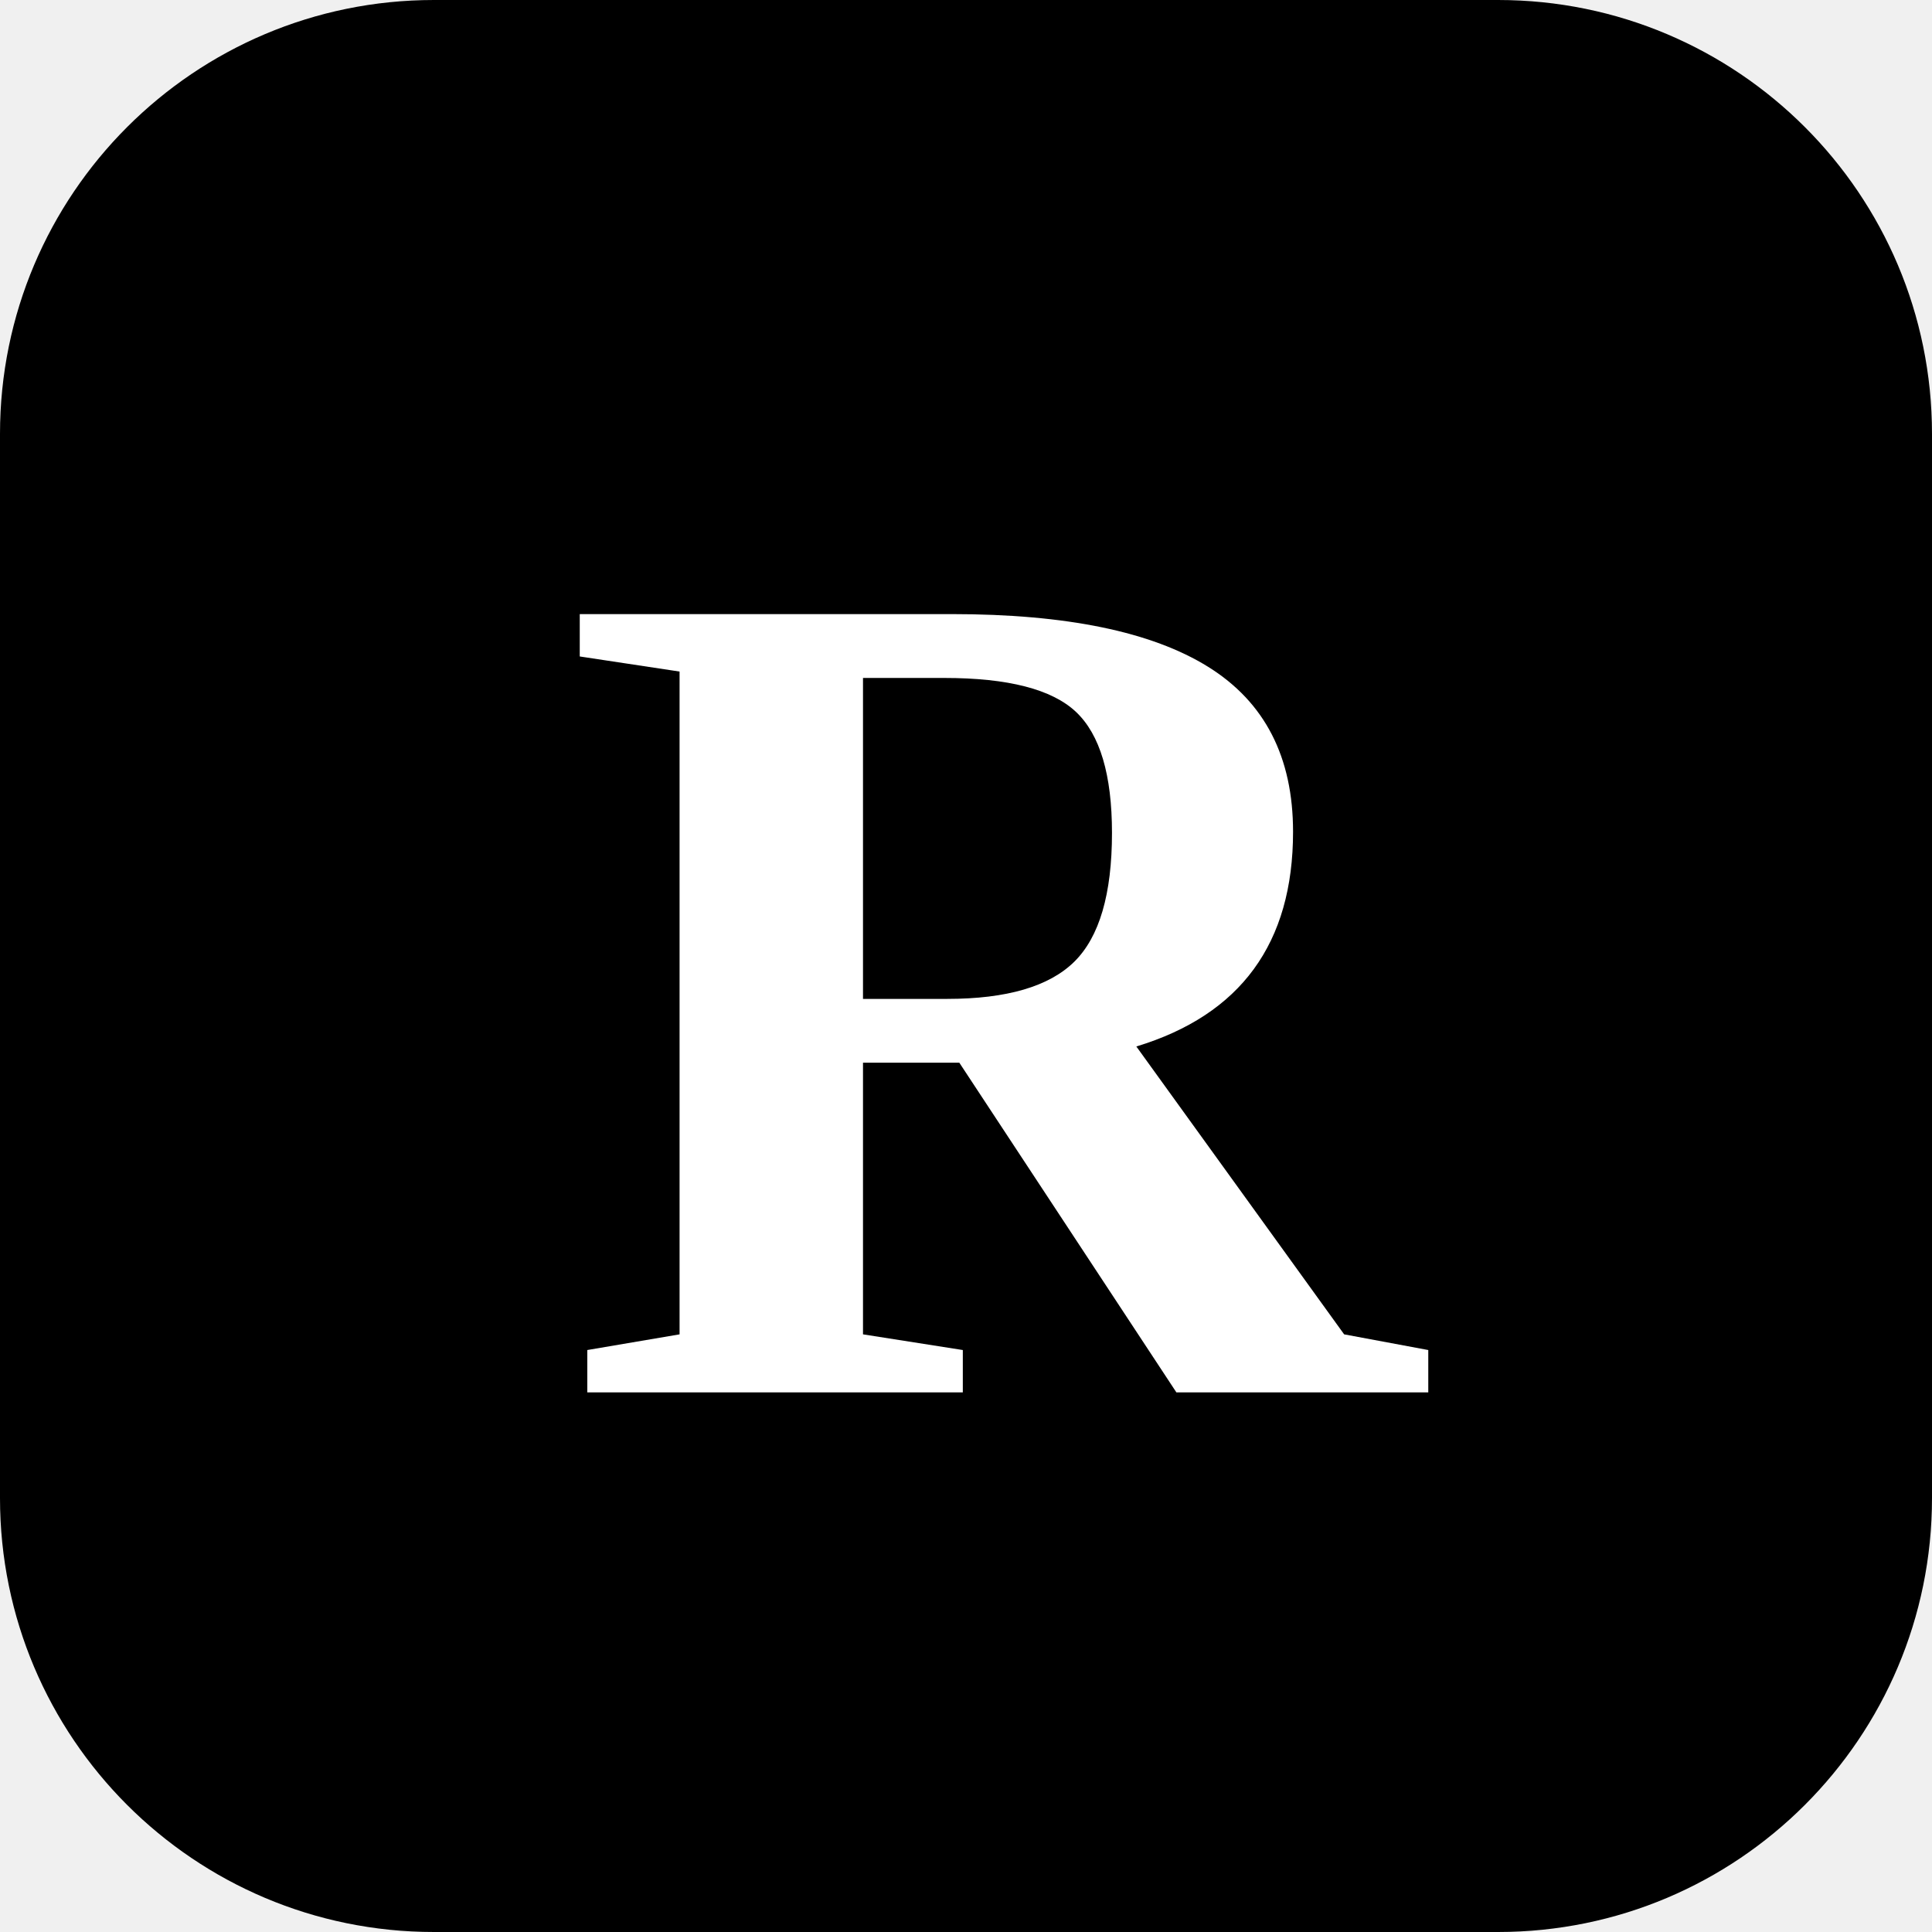
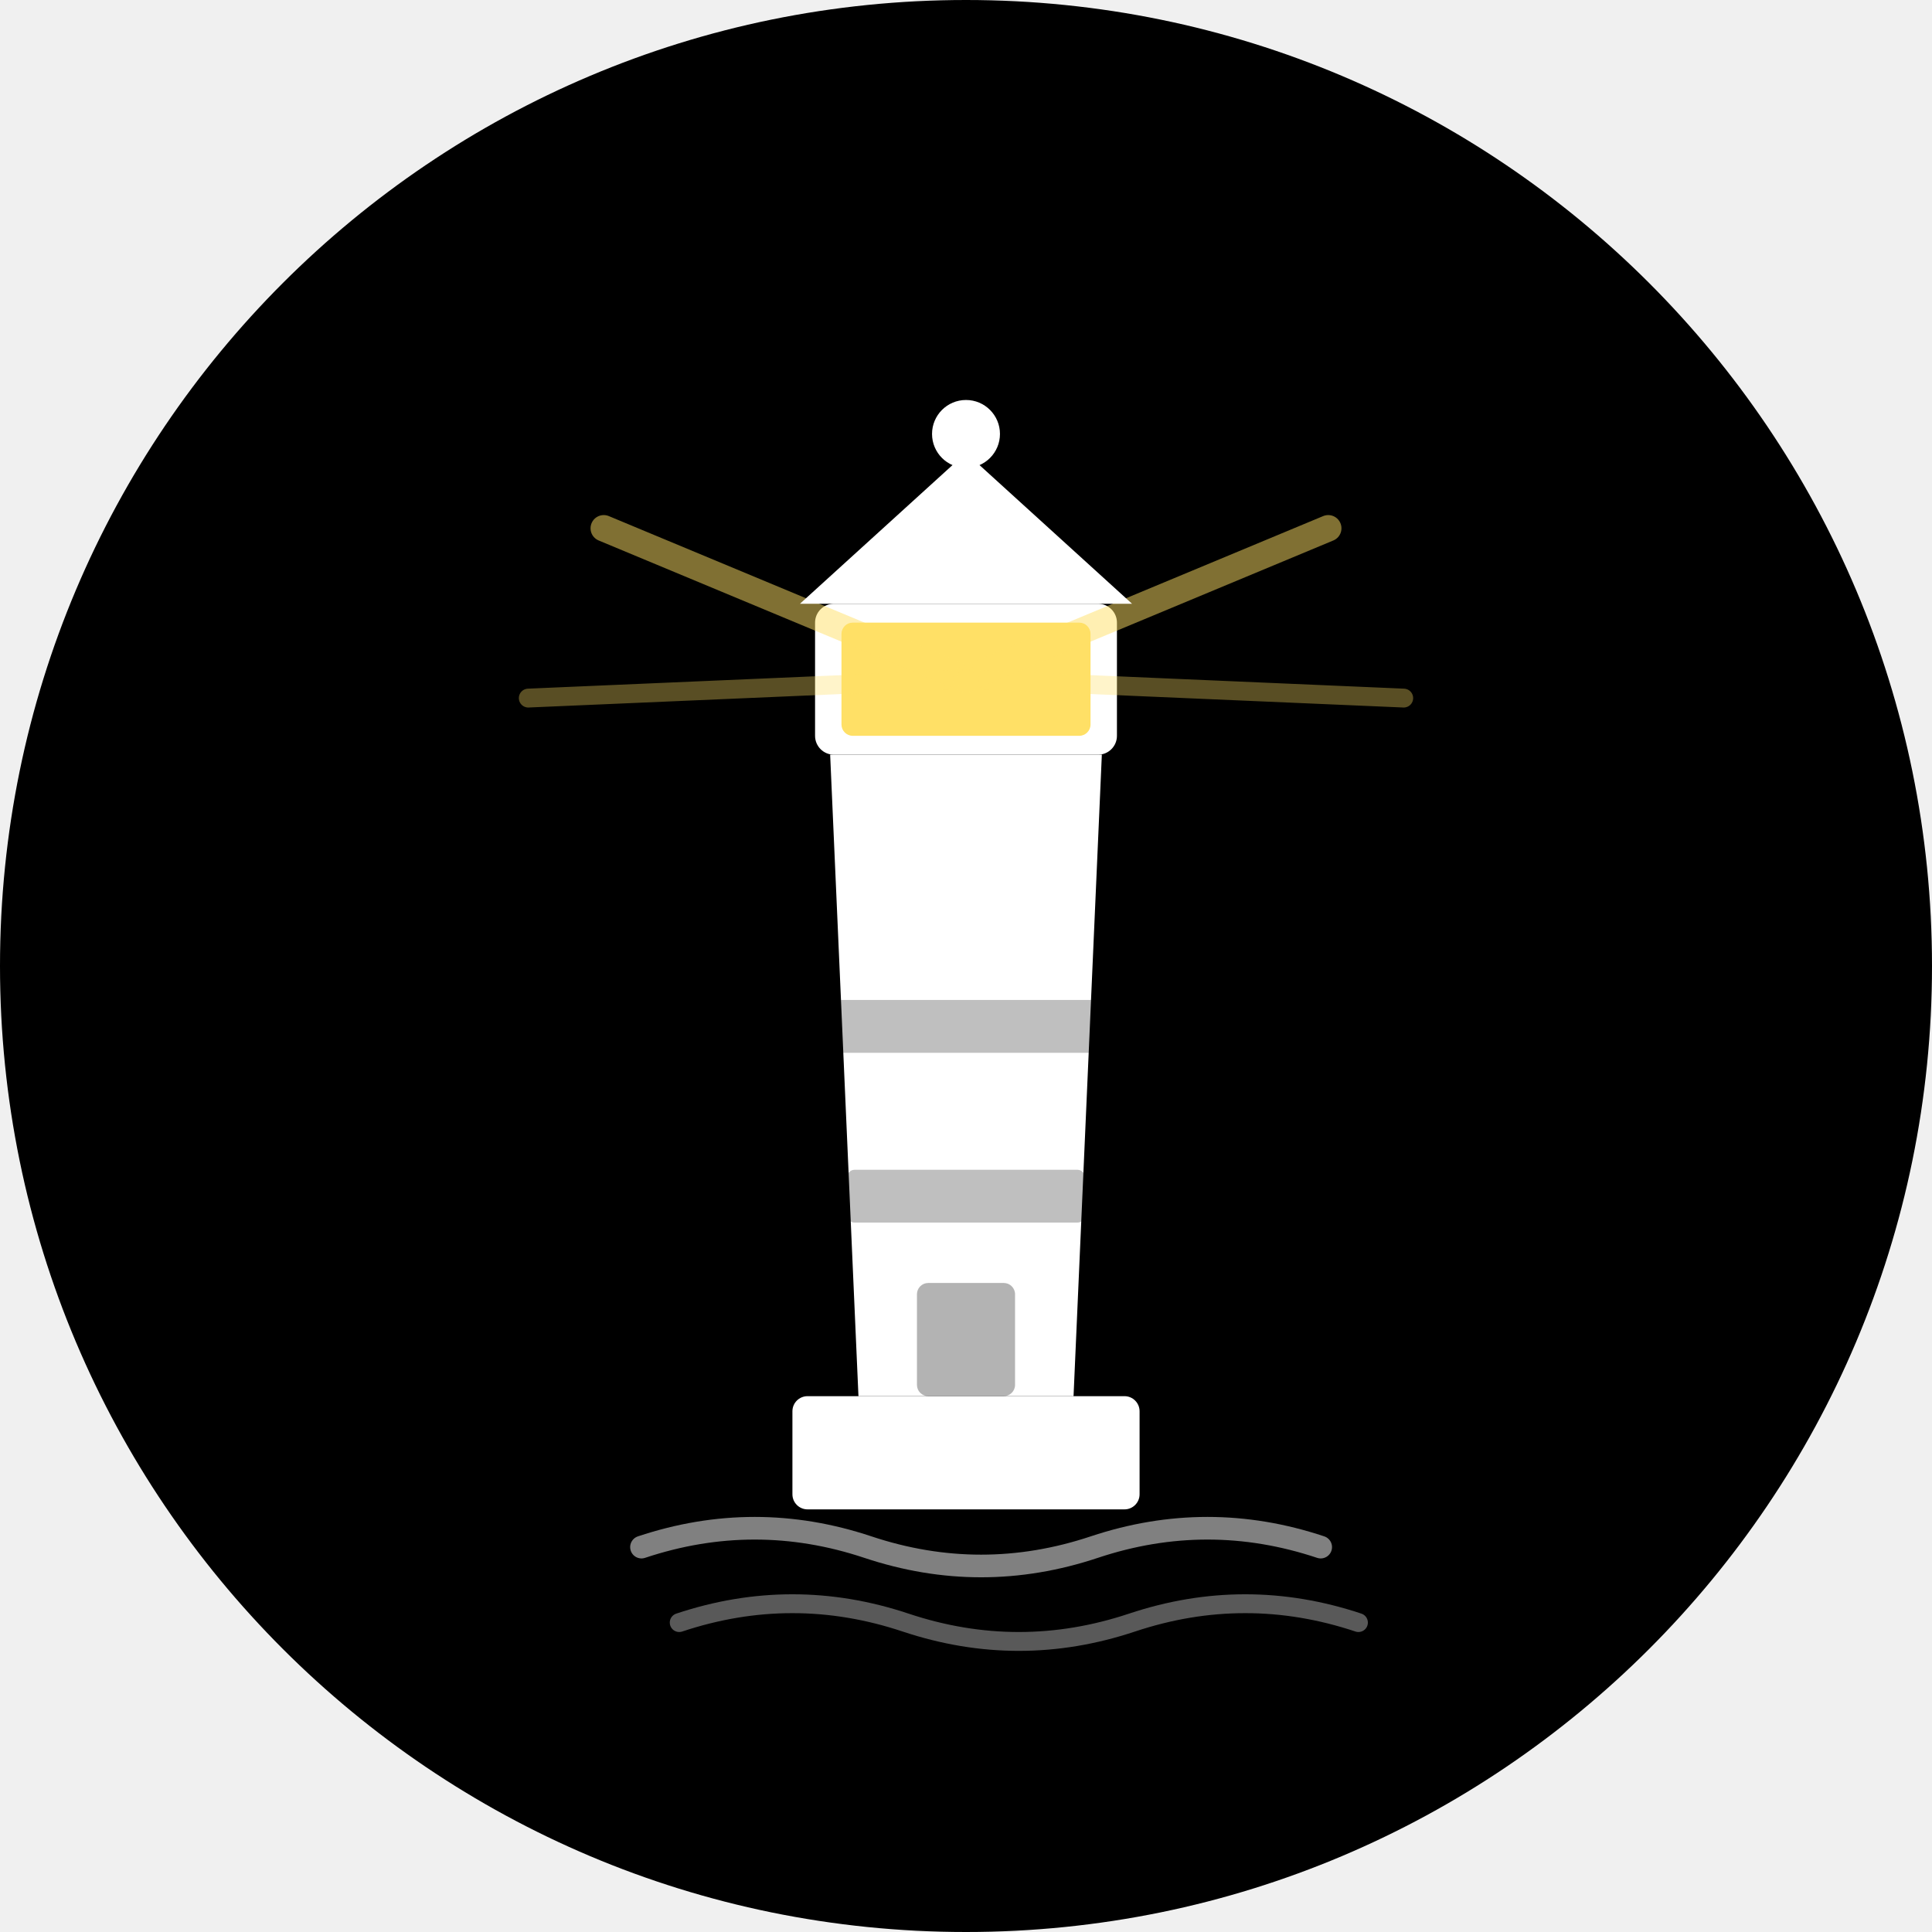
<svg xmlns="http://www.w3.org/2000/svg" viewBox="0 0 1024 1024" width="1024" height="1024">
-   <rect width="1024" height="1024" rx="230" ry="230" fill="#000000" />
-   <text x="524" y="738" font-family="Georgia, 'Times New Roman', serif" font-size="630" font-weight="bold" fill="#FFFFFF" text-anchor="middle">R</text>
+   <circle cx="512" cy="512" r="512" fill="#000000" />
+   <rect x="420" y="740" width="184" height="60" rx="8" fill="#FFFFFF" />
+   <path d="M455 740 L440 400 L584 400 L569 740 Z" fill="#FFFFFF" />
+   <rect x="441" y="530" width="142" height="28" rx="4" fill="#000000" opacity="0.25" />
+   <rect x="449" y="620" width="126" height="28" rx="4" fill="#000000" opacity="0.25" />
+   <rect x="432" y="320" width="160" height="80" rx="10" fill="#FFFFFF" />
+   <rect x="446" y="330" width="132" height="60" rx="6" fill="#FFE066" />
+   <path d="M512 360 L320 280" stroke="#FFE066" stroke-width="14" stroke-linecap="round" opacity="0.5" />
+   <path d="M512 360 L280 370" stroke="#FFE066" stroke-width="10" stroke-linecap="round" opacity="0.35" />
+   <path d="M512 360 L704 280" stroke="#FFE066" stroke-width="14" stroke-linecap="round" opacity="0.5" />
+   <path d="M512 360 L744 370" stroke="#FFE066" stroke-width="10" stroke-linecap="round" opacity="0.35" />
+   <polygon points="424,320 600,320 512,240" fill="#FFFFFF" />
+   <circle cx="512" cy="230" r="18" fill="#FFFFFF" />
+   <rect x="486" y="680" width="52" height="60" rx="6" fill="#000000" opacity="0.3" />
+   <path d="M340 820 Q400 800 460 820 Q520 840 580 820 Q640 800 700 820" stroke="#FFFFFF" stroke-width="12" fill="none" stroke-linecap="round" opacity="0.5" />
+   <path d="M360 860 Q420 840 480 860 Q540 880 600 860 Q660 840 720 860" stroke="#FFFFFF" stroke-width="10" fill="none" stroke-linecap="round" opacity="0.35" />
</svg>
